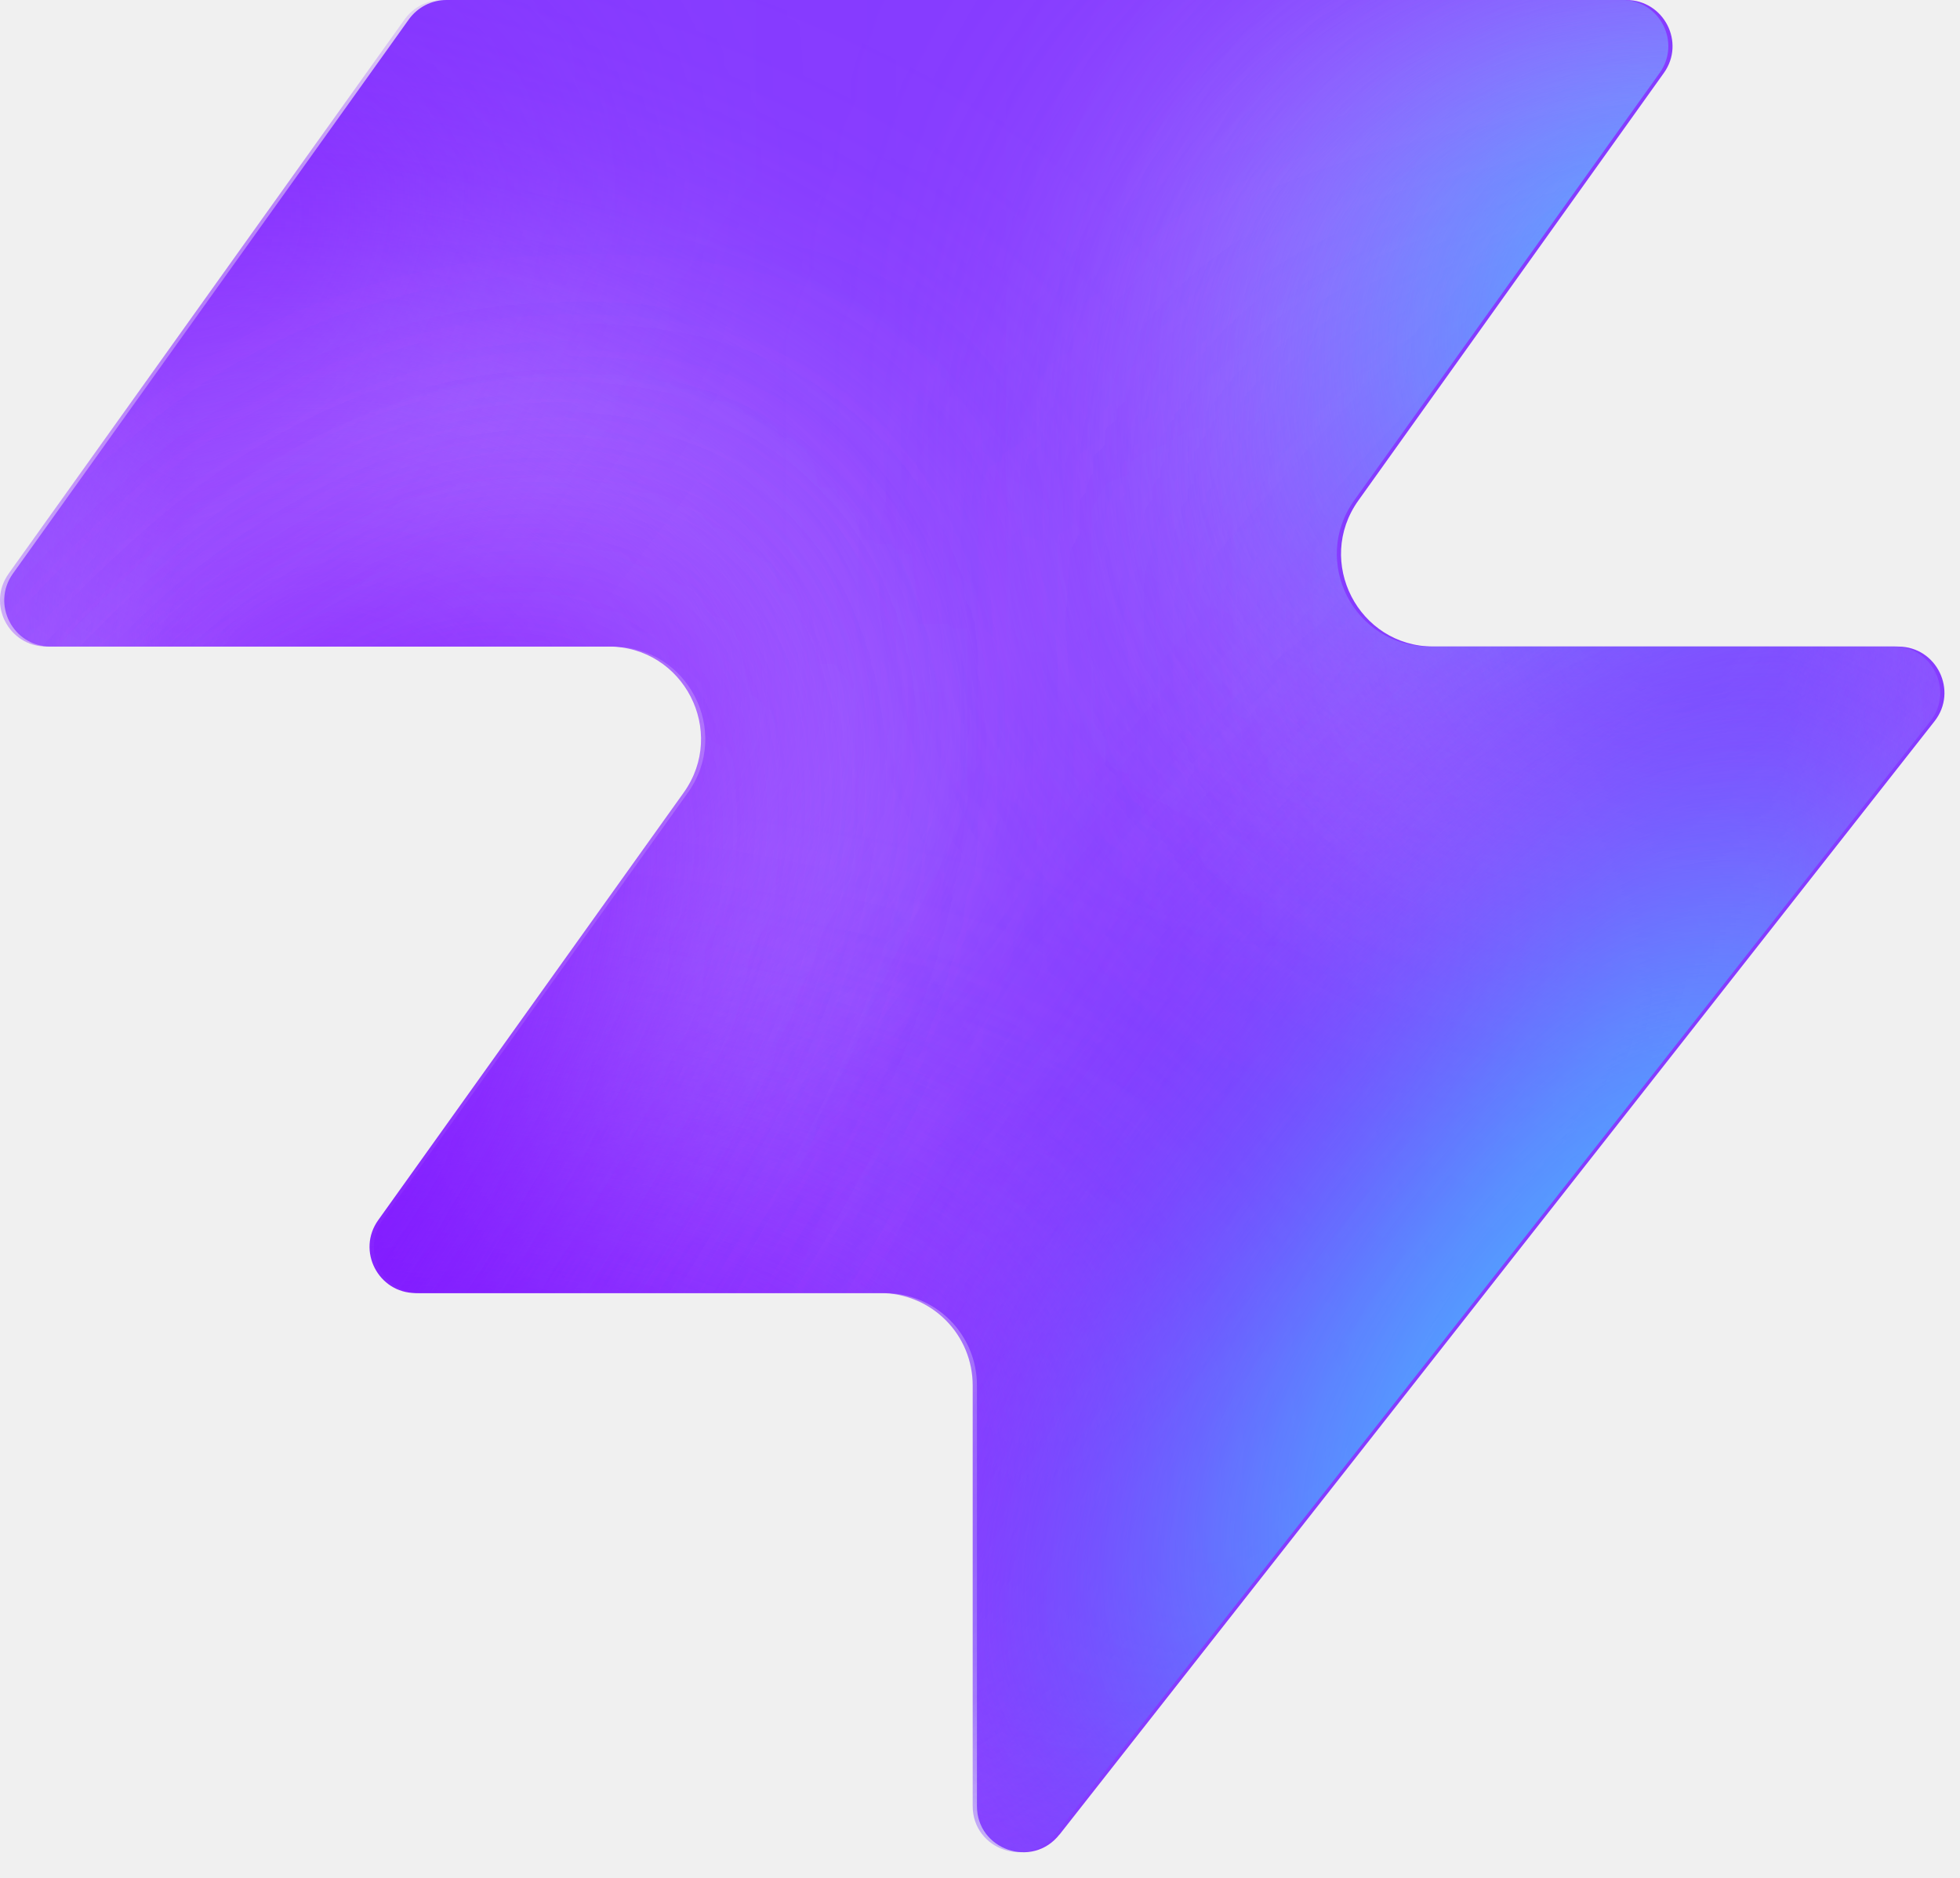
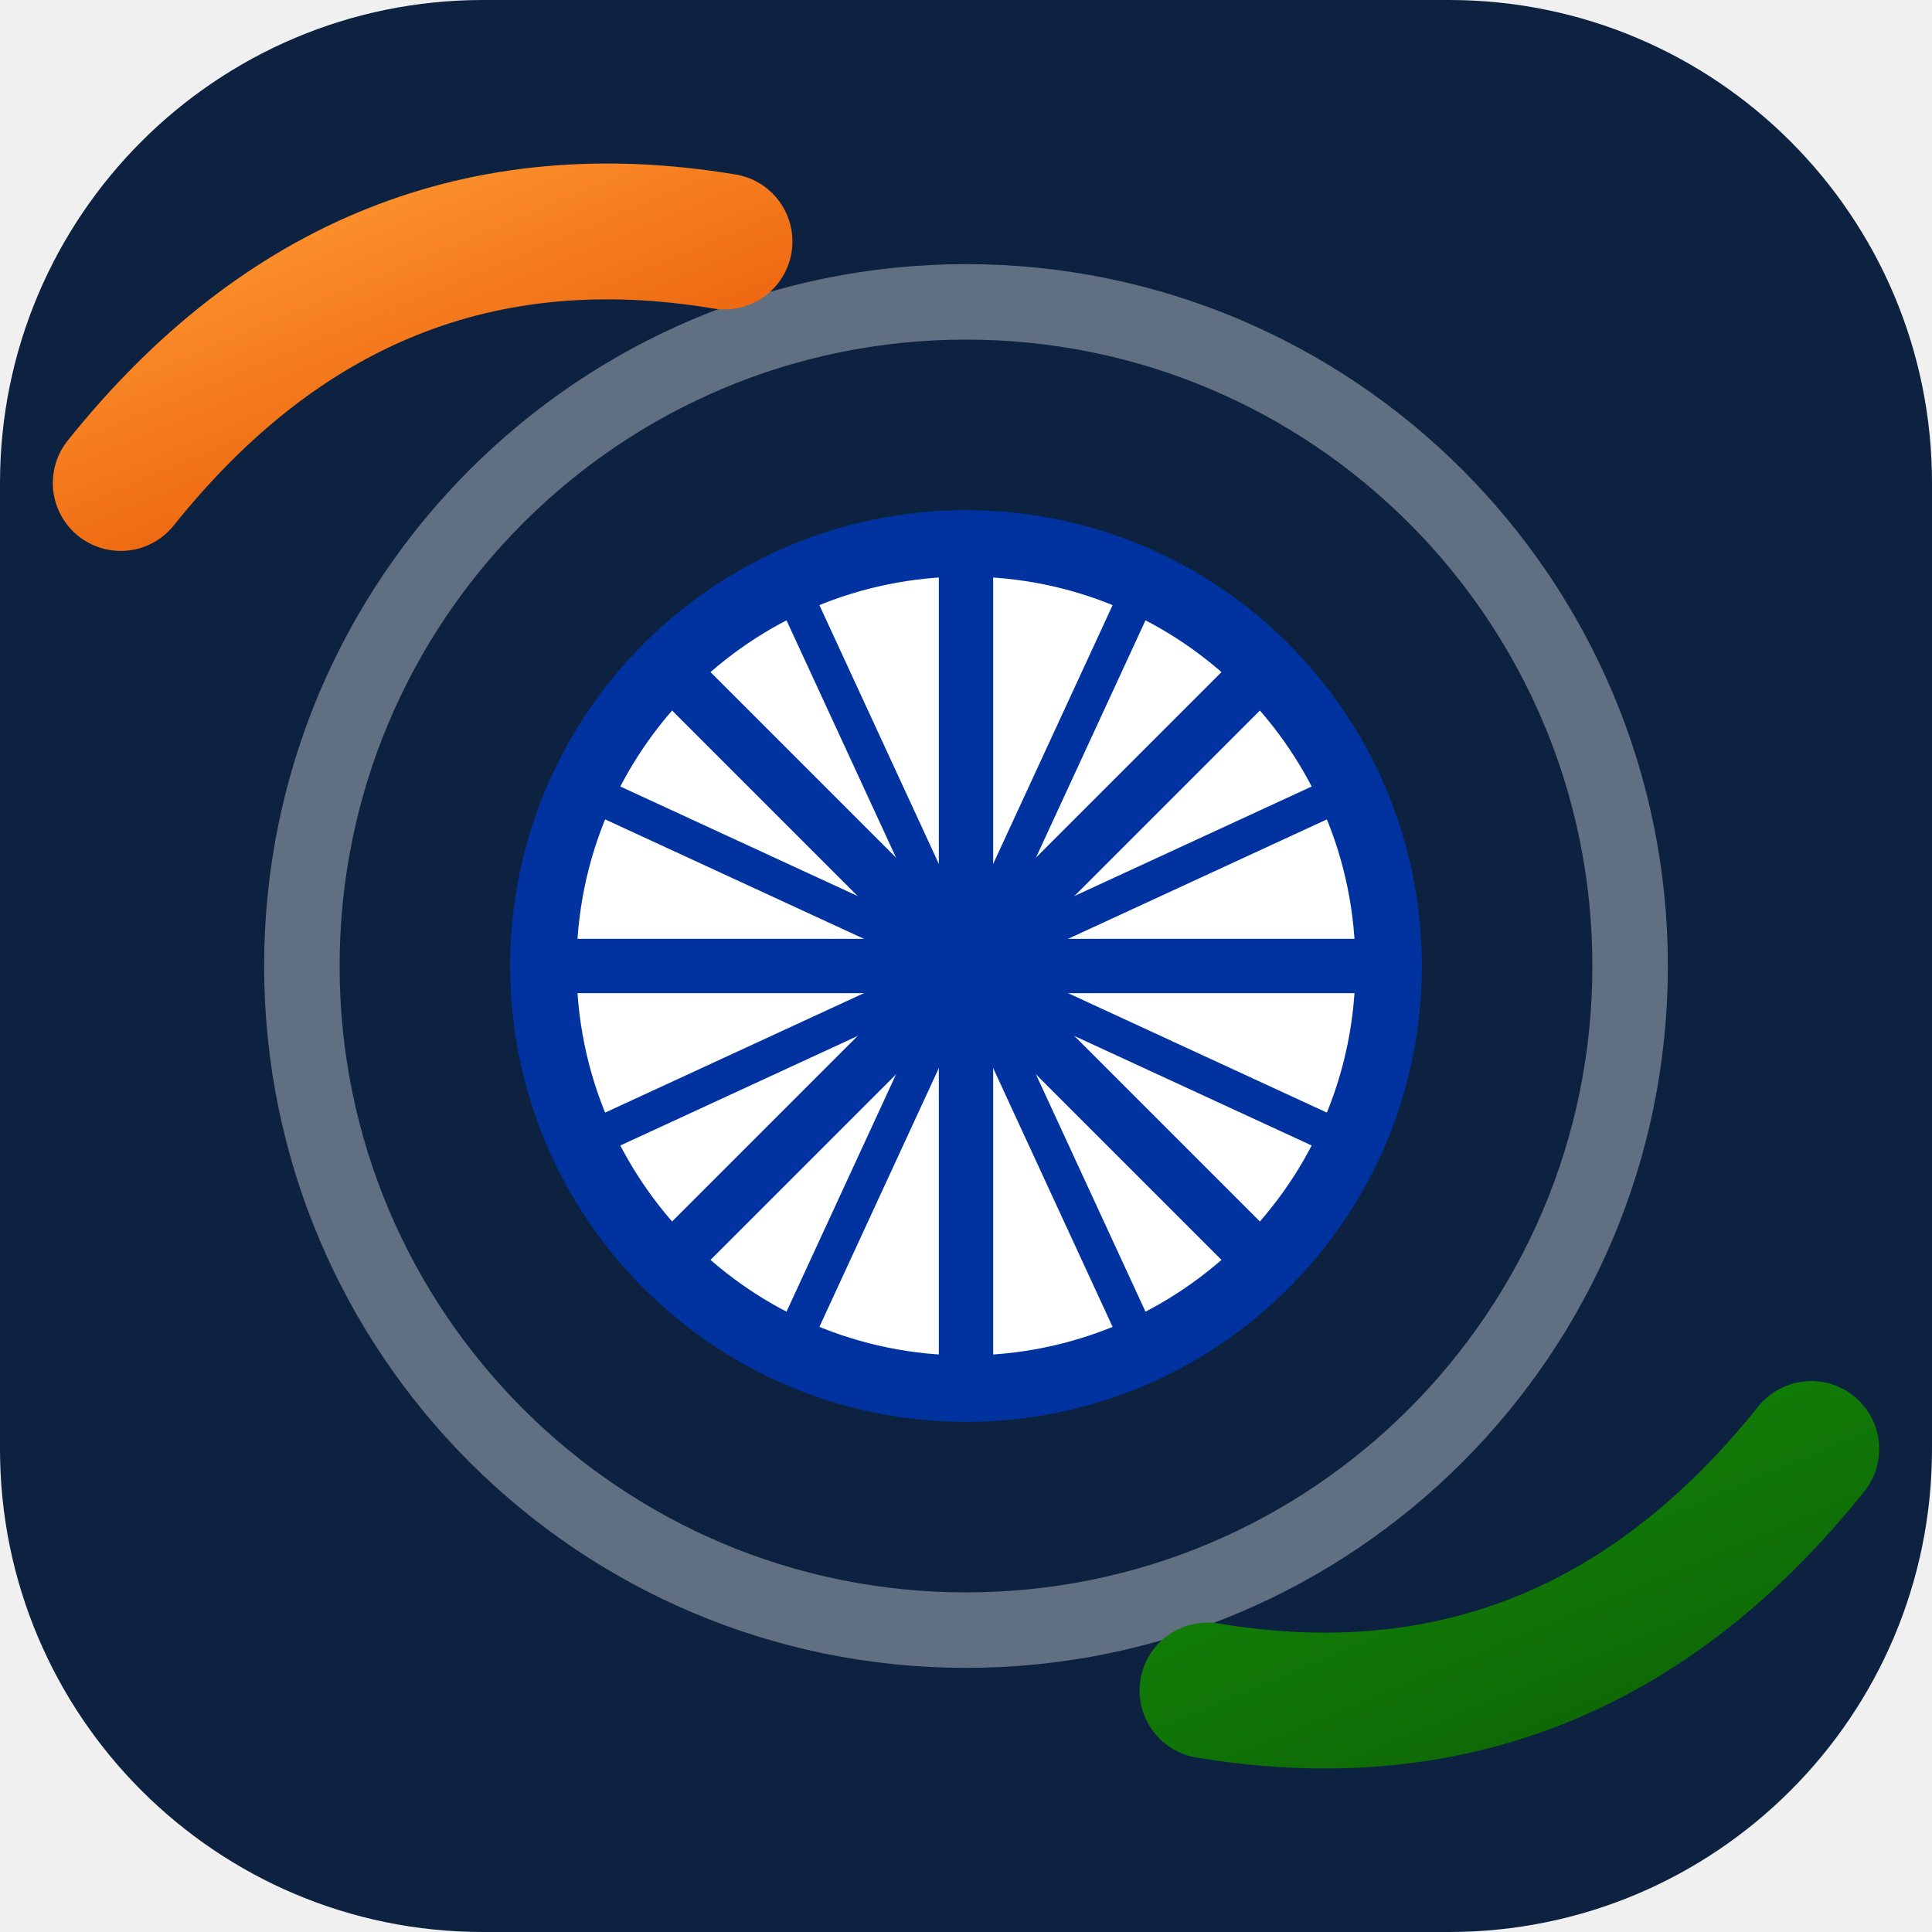
- <svg xmlns="http://www.w3.org/2000/svg" width="48" height="46" fill="none" viewBox="0 0 48 46">
-   <path fill="#863bff" d="M25.946 44.938c-.664.845-2.021.375-2.021-.698V33.937a2.26 2.26 0 0 0-2.262-2.262H10.287c-.92 0-1.456-1.04-.92-1.788l7.48-10.471c1.07-1.497 0-3.578-1.842-3.578H1.237c-.92 0-1.456-1.04-.92-1.788L10.013.474c.214-.297.556-.474.92-.474h28.894c.92 0 1.456 1.04.92 1.788l-7.48 10.471c-1.07 1.498 0 3.579 1.842 3.579h11.377c.943 0 1.473 1.088.89 1.83L25.947 44.94z" style="fill:#863bff;fill:color(display-p3 .525 .23 1);fill-opacity:1" />
-   <mask id="a" width="48" height="46" x="0" y="0" maskUnits="userSpaceOnUse" style="mask-type:alpha">
-     <path fill="#000" d="M25.842 44.938c-.664.844-2.021.375-2.021-.698V33.937a2.26 2.26 0 0 0-2.262-2.262H10.183c-.92 0-1.456-1.04-.92-1.788l7.48-10.471c1.07-1.498 0-3.579-1.842-3.579H1.133c-.92 0-1.456-1.04-.92-1.787L9.91.473c.214-.297.556-.474.92-.474h28.894c.92 0 1.456 1.04.92 1.788l-7.48 10.471c-1.07 1.498 0 3.578 1.842 3.578h11.377c.943 0 1.473 1.088.89 1.832L25.843 44.94z" style="fill:#000;fill-opacity:1" />
-   </mask>
-   <g mask="url(#a)">
-     <g filter="url(#b)">
-       <ellipse cx="5.508" cy="14.704" fill="#ede6ff" rx="5.508" ry="14.704" style="fill:#ede6ff;fill:color(display-p3 .927 .903 1);fill-opacity:1" transform="matrix(.00324 1 1 -.00324 -4.47 31.516)" />
-     </g>
-     <g filter="url(#c)">
-       <ellipse cx="10.399" cy="29.851" fill="#ede6ff" rx="10.399" ry="29.851" style="fill:#ede6ff;fill:color(display-p3 .927 .903 1);fill-opacity:1" transform="matrix(.00324 1 1 -.00324 -39.328 7.883)" />
-     </g>
-     <g filter="url(#d)">
-       <ellipse cx="5.508" cy="30.487" fill="#7e14ff" rx="5.508" ry="30.487" style="fill:#7e14ff;fill:color(display-p3 .492 .077 1);fill-opacity:1" transform="rotate(89.814 -25.913 -14.639)scale(1 -1)" />
-     </g>
-     <g filter="url(#e)">
-       <ellipse cx="5.508" cy="30.599" fill="#7e14ff" rx="5.508" ry="30.599" style="fill:#7e14ff;fill:color(display-p3 .492 .077 1);fill-opacity:1" transform="rotate(89.814 -32.644 -3.334)scale(1 -1)" />
-     </g>
-     <g filter="url(#f)">
-       <ellipse cx="5.508" cy="30.599" fill="#7e14ff" rx="5.508" ry="30.599" style="fill:#7e14ff;fill:color(display-p3 .492 .077 1);fill-opacity:1" transform="matrix(.00324 1 1 -.00324 -34.34 30.47)" />
-     </g>
-     <g filter="url(#g)">
-       <ellipse cx="14.072" cy="22.078" fill="#ede6ff" rx="14.072" ry="22.078" style="fill:#ede6ff;fill:color(display-p3 .927 .903 1);fill-opacity:1" transform="rotate(93.35 24.506 48.493)scale(-1 1)" />
-     </g>
-     <g filter="url(#h)">
-       <ellipse cx="3.47" cy="21.501" fill="#7e14ff" rx="3.47" ry="21.501" style="fill:#7e14ff;fill:color(display-p3 .492 .077 1);fill-opacity:1" transform="rotate(89.009 28.708 47.59)scale(-1 1)" />
-     </g>
-     <g filter="url(#i)">
-       <ellipse cx="3.47" cy="21.501" fill="#7e14ff" rx="3.47" ry="21.501" style="fill:#7e14ff;fill:color(display-p3 .492 .077 1);fill-opacity:1" transform="rotate(89.009 28.708 47.59)scale(-1 1)" />
-     </g>
-     <g filter="url(#j)">
-       <ellipse cx=".387" cy="8.972" fill="#7e14ff" rx="4.407" ry="29.108" style="fill:#7e14ff;fill:color(display-p3 .492 .077 1);fill-opacity:1" transform="rotate(39.51 .387 8.972)" />
-     </g>
-     <g filter="url(#k)">
-       <ellipse cx="47.523" cy="-6.092" fill="#7e14ff" rx="4.407" ry="29.108" style="fill:#7e14ff;fill:color(display-p3 .492 .077 1);fill-opacity:1" transform="rotate(37.892 47.523 -6.092)" />
-     </g>
-     <g filter="url(#l)">
-       <ellipse cx="41.412" cy="6.333" fill="#47bfff" rx="5.971" ry="9.665" style="fill:#47bfff;fill:color(display-p3 .28 .748 1);fill-opacity:1" transform="rotate(37.892 41.412 6.333)" />
-     </g>
-     <g filter="url(#m)">
-       <ellipse cx="-1.879" cy="38.332" fill="#7e14ff" rx="4.407" ry="29.108" style="fill:#7e14ff;fill:color(display-p3 .492 .077 1);fill-opacity:1" transform="rotate(37.892 -1.88 38.332)" />
-     </g>
-     <g filter="url(#n)">
-       <ellipse cx="-1.879" cy="38.332" fill="#7e14ff" rx="4.407" ry="29.108" style="fill:#7e14ff;fill:color(display-p3 .492 .077 1);fill-opacity:1" transform="rotate(37.892 -1.88 38.332)" />
-     </g>
-     <g filter="url(#o)">
-       <ellipse cx="35.651" cy="29.907" fill="#7e14ff" rx="4.407" ry="29.108" style="fill:#7e14ff;fill:color(display-p3 .492 .077 1);fill-opacity:1" transform="rotate(37.892 35.651 29.907)" />
-     </g>
-     <g filter="url(#p)">
-       <ellipse cx="38.418" cy="32.4" fill="#47bfff" rx="5.971" ry="15.297" style="fill:#47bfff;fill:color(display-p3 .28 .748 1);fill-opacity:1" transform="rotate(37.892 38.418 32.4)" />
-     </g>
-   </g>
+ <svg xmlns="http://www.w3.org/2000/svg" viewBox="0 0 64 64" width="64" height="64">
  <defs>
-     <filter id="b" width="60.045" height="41.654" x="-19.77" y="16.149" color-interpolation-filters="sRGB" filterUnits="userSpaceOnUse">
-       <feFlood flood-opacity="0" result="BackgroundImageFix" />
-       <feBlend in="SourceGraphic" in2="BackgroundImageFix" result="shape" />
-       <feGaussianBlur result="effect1_foregroundBlur_2002_17158" stdDeviation="7.659" />
-     </filter>
-     <filter id="c" width="90.34" height="51.437" x="-54.613" y="-7.533" color-interpolation-filters="sRGB" filterUnits="userSpaceOnUse">
-       <feFlood flood-opacity="0" result="BackgroundImageFix" />
-       <feBlend in="SourceGraphic" in2="BackgroundImageFix" result="shape" />
-       <feGaussianBlur result="effect1_foregroundBlur_2002_17158" stdDeviation="7.659" />
-     </filter>
-     <filter id="d" width="79.355" height="29.4" x="-49.64" y="2.03" color-interpolation-filters="sRGB" filterUnits="userSpaceOnUse">
-       <feFlood flood-opacity="0" result="BackgroundImageFix" />
-       <feBlend in="SourceGraphic" in2="BackgroundImageFix" result="shape" />
-       <feGaussianBlur result="effect1_foregroundBlur_2002_17158" stdDeviation="4.596" />
-     </filter>
-     <filter id="e" width="79.579" height="29.4" x="-45.045" y="20.029" color-interpolation-filters="sRGB" filterUnits="userSpaceOnUse">
-       <feFlood flood-opacity="0" result="BackgroundImageFix" />
-       <feBlend in="SourceGraphic" in2="BackgroundImageFix" result="shape" />
-       <feGaussianBlur result="effect1_foregroundBlur_2002_17158" stdDeviation="4.596" />
-     </filter>
-     <filter id="f" width="79.579" height="29.4" x="-43.513" y="21.178" color-interpolation-filters="sRGB" filterUnits="userSpaceOnUse">
-       <feFlood flood-opacity="0" result="BackgroundImageFix" />
-       <feBlend in="SourceGraphic" in2="BackgroundImageFix" result="shape" />
-       <feGaussianBlur result="effect1_foregroundBlur_2002_17158" stdDeviation="4.596" />
-     </filter>
-     <filter id="g" width="74.749" height="58.852" x="15.756" y="-17.901" color-interpolation-filters="sRGB" filterUnits="userSpaceOnUse">
-       <feFlood flood-opacity="0" result="BackgroundImageFix" />
-       <feBlend in="SourceGraphic" in2="BackgroundImageFix" result="shape" />
-       <feGaussianBlur result="effect1_foregroundBlur_2002_17158" stdDeviation="7.659" />
-     </filter>
-     <filter id="h" width="61.377" height="25.362" x="23.548" y="2.284" color-interpolation-filters="sRGB" filterUnits="userSpaceOnUse">
-       <feFlood flood-opacity="0" result="BackgroundImageFix" />
-       <feBlend in="SourceGraphic" in2="BackgroundImageFix" result="shape" />
-       <feGaussianBlur result="effect1_foregroundBlur_2002_17158" stdDeviation="4.596" />
-     </filter>
-     <filter id="i" width="61.377" height="25.362" x="23.548" y="2.284" color-interpolation-filters="sRGB" filterUnits="userSpaceOnUse">
-       <feFlood flood-opacity="0" result="BackgroundImageFix" />
-       <feBlend in="SourceGraphic" in2="BackgroundImageFix" result="shape" />
-       <feGaussianBlur result="effect1_foregroundBlur_2002_17158" stdDeviation="4.596" />
-     </filter>
-     <filter id="j" width="56.045" height="63.649" x="-27.636" y="-22.853" color-interpolation-filters="sRGB" filterUnits="userSpaceOnUse">
-       <feFlood flood-opacity="0" result="BackgroundImageFix" />
-       <feBlend in="SourceGraphic" in2="BackgroundImageFix" result="shape" />
-       <feGaussianBlur result="effect1_foregroundBlur_2002_17158" stdDeviation="4.596" />
-     </filter>
-     <filter id="k" width="54.814" height="64.646" x="20.116" y="-38.415" color-interpolation-filters="sRGB" filterUnits="userSpaceOnUse">
-       <feFlood flood-opacity="0" result="BackgroundImageFix" />
-       <feBlend in="SourceGraphic" in2="BackgroundImageFix" result="shape" />
-       <feGaussianBlur result="effect1_foregroundBlur_2002_17158" stdDeviation="4.596" />
-     </filter>
-     <filter id="l" width="33.541" height="35.313" x="24.641" y="-11.323" color-interpolation-filters="sRGB" filterUnits="userSpaceOnUse">
-       <feFlood flood-opacity="0" result="BackgroundImageFix" />
-       <feBlend in="SourceGraphic" in2="BackgroundImageFix" result="shape" />
-       <feGaussianBlur result="effect1_foregroundBlur_2002_17158" stdDeviation="4.596" />
-     </filter>
-     <filter id="m" width="54.814" height="64.646" x="-29.286" y="6.009" color-interpolation-filters="sRGB" filterUnits="userSpaceOnUse">
-       <feFlood flood-opacity="0" result="BackgroundImageFix" />
-       <feBlend in="SourceGraphic" in2="BackgroundImageFix" result="shape" />
-       <feGaussianBlur result="effect1_foregroundBlur_2002_17158" stdDeviation="4.596" />
-     </filter>
-     <filter id="n" width="54.814" height="64.646" x="-29.286" y="6.009" color-interpolation-filters="sRGB" filterUnits="userSpaceOnUse">
-       <feFlood flood-opacity="0" result="BackgroundImageFix" />
-       <feBlend in="SourceGraphic" in2="BackgroundImageFix" result="shape" />
-       <feGaussianBlur result="effect1_foregroundBlur_2002_17158" stdDeviation="4.596" />
-     </filter>
-     <filter id="o" width="54.814" height="64.646" x="8.244" y="-2.416" color-interpolation-filters="sRGB" filterUnits="userSpaceOnUse">
-       <feFlood flood-opacity="0" result="BackgroundImageFix" />
-       <feBlend in="SourceGraphic" in2="BackgroundImageFix" result="shape" />
-       <feGaussianBlur result="effect1_foregroundBlur_2002_17158" stdDeviation="4.596" />
-     </filter>
-     <filter id="p" width="39.409" height="43.623" x="18.713" y="10.588" color-interpolation-filters="sRGB" filterUnits="userSpaceOnUse">
-       <feFlood flood-opacity="0" result="BackgroundImageFix" />
-       <feBlend in="SourceGraphic" in2="BackgroundImageFix" result="shape" />
-       <feGaussianBlur result="effect1_foregroundBlur_2002_17158" stdDeviation="4.596" />
-     </filter>
+     <linearGradient id="saffronGrad" x1="0%" y1="0%" x2="100%" y2="100%">
+       <stop offset="0%" stop-color="#FF9933" />
+       <stop offset="100%" stop-color="#E65100" />
+     </linearGradient>
+     <linearGradient id="greenGrad" x1="0%" y1="0%" x2="100%" y2="100%">
+       <stop offset="0%" stop-color="#138808" />
+       <stop offset="100%" stop-color="#0E6406" />
+     </linearGradient>
  </defs>
+   <rect width="64" height="64" rx="16" fill="#0D2240" />
+   <circle cx="32" cy="32" r="22" stroke="#FFFFFF" stroke-width="2.5" fill="none" opacity="0.35" />
+   <circle cx="32" cy="32" r="14" stroke="#0033A0" stroke-width="2.2" fill="#FFFFFF" />
+   <circle cx="32" cy="32" r="3.2" fill="#0033A0" />
+   <path d="M32 18 L32 46 M18 32 L46 32 M22 22 L42 42 M22 42 L42 22" stroke="#0033A0" stroke-width="1.8" />
+   <path d="M26 19 L38 45 M19 26 L45 38 M19 38 L45 26 M26 45 L38 19" stroke="#0033A0" stroke-width="1.2" />
+   <path d="M4 16 Q12 6 24 8" stroke="url(#saffronGrad)" stroke-width="4.5" stroke-linecap="round" fill="none" />
+   <path d="M40 56 Q52 58 60 48" stroke="url(#greenGrad)" stroke-width="4.5" stroke-linecap="round" fill="none" />
</svg>
